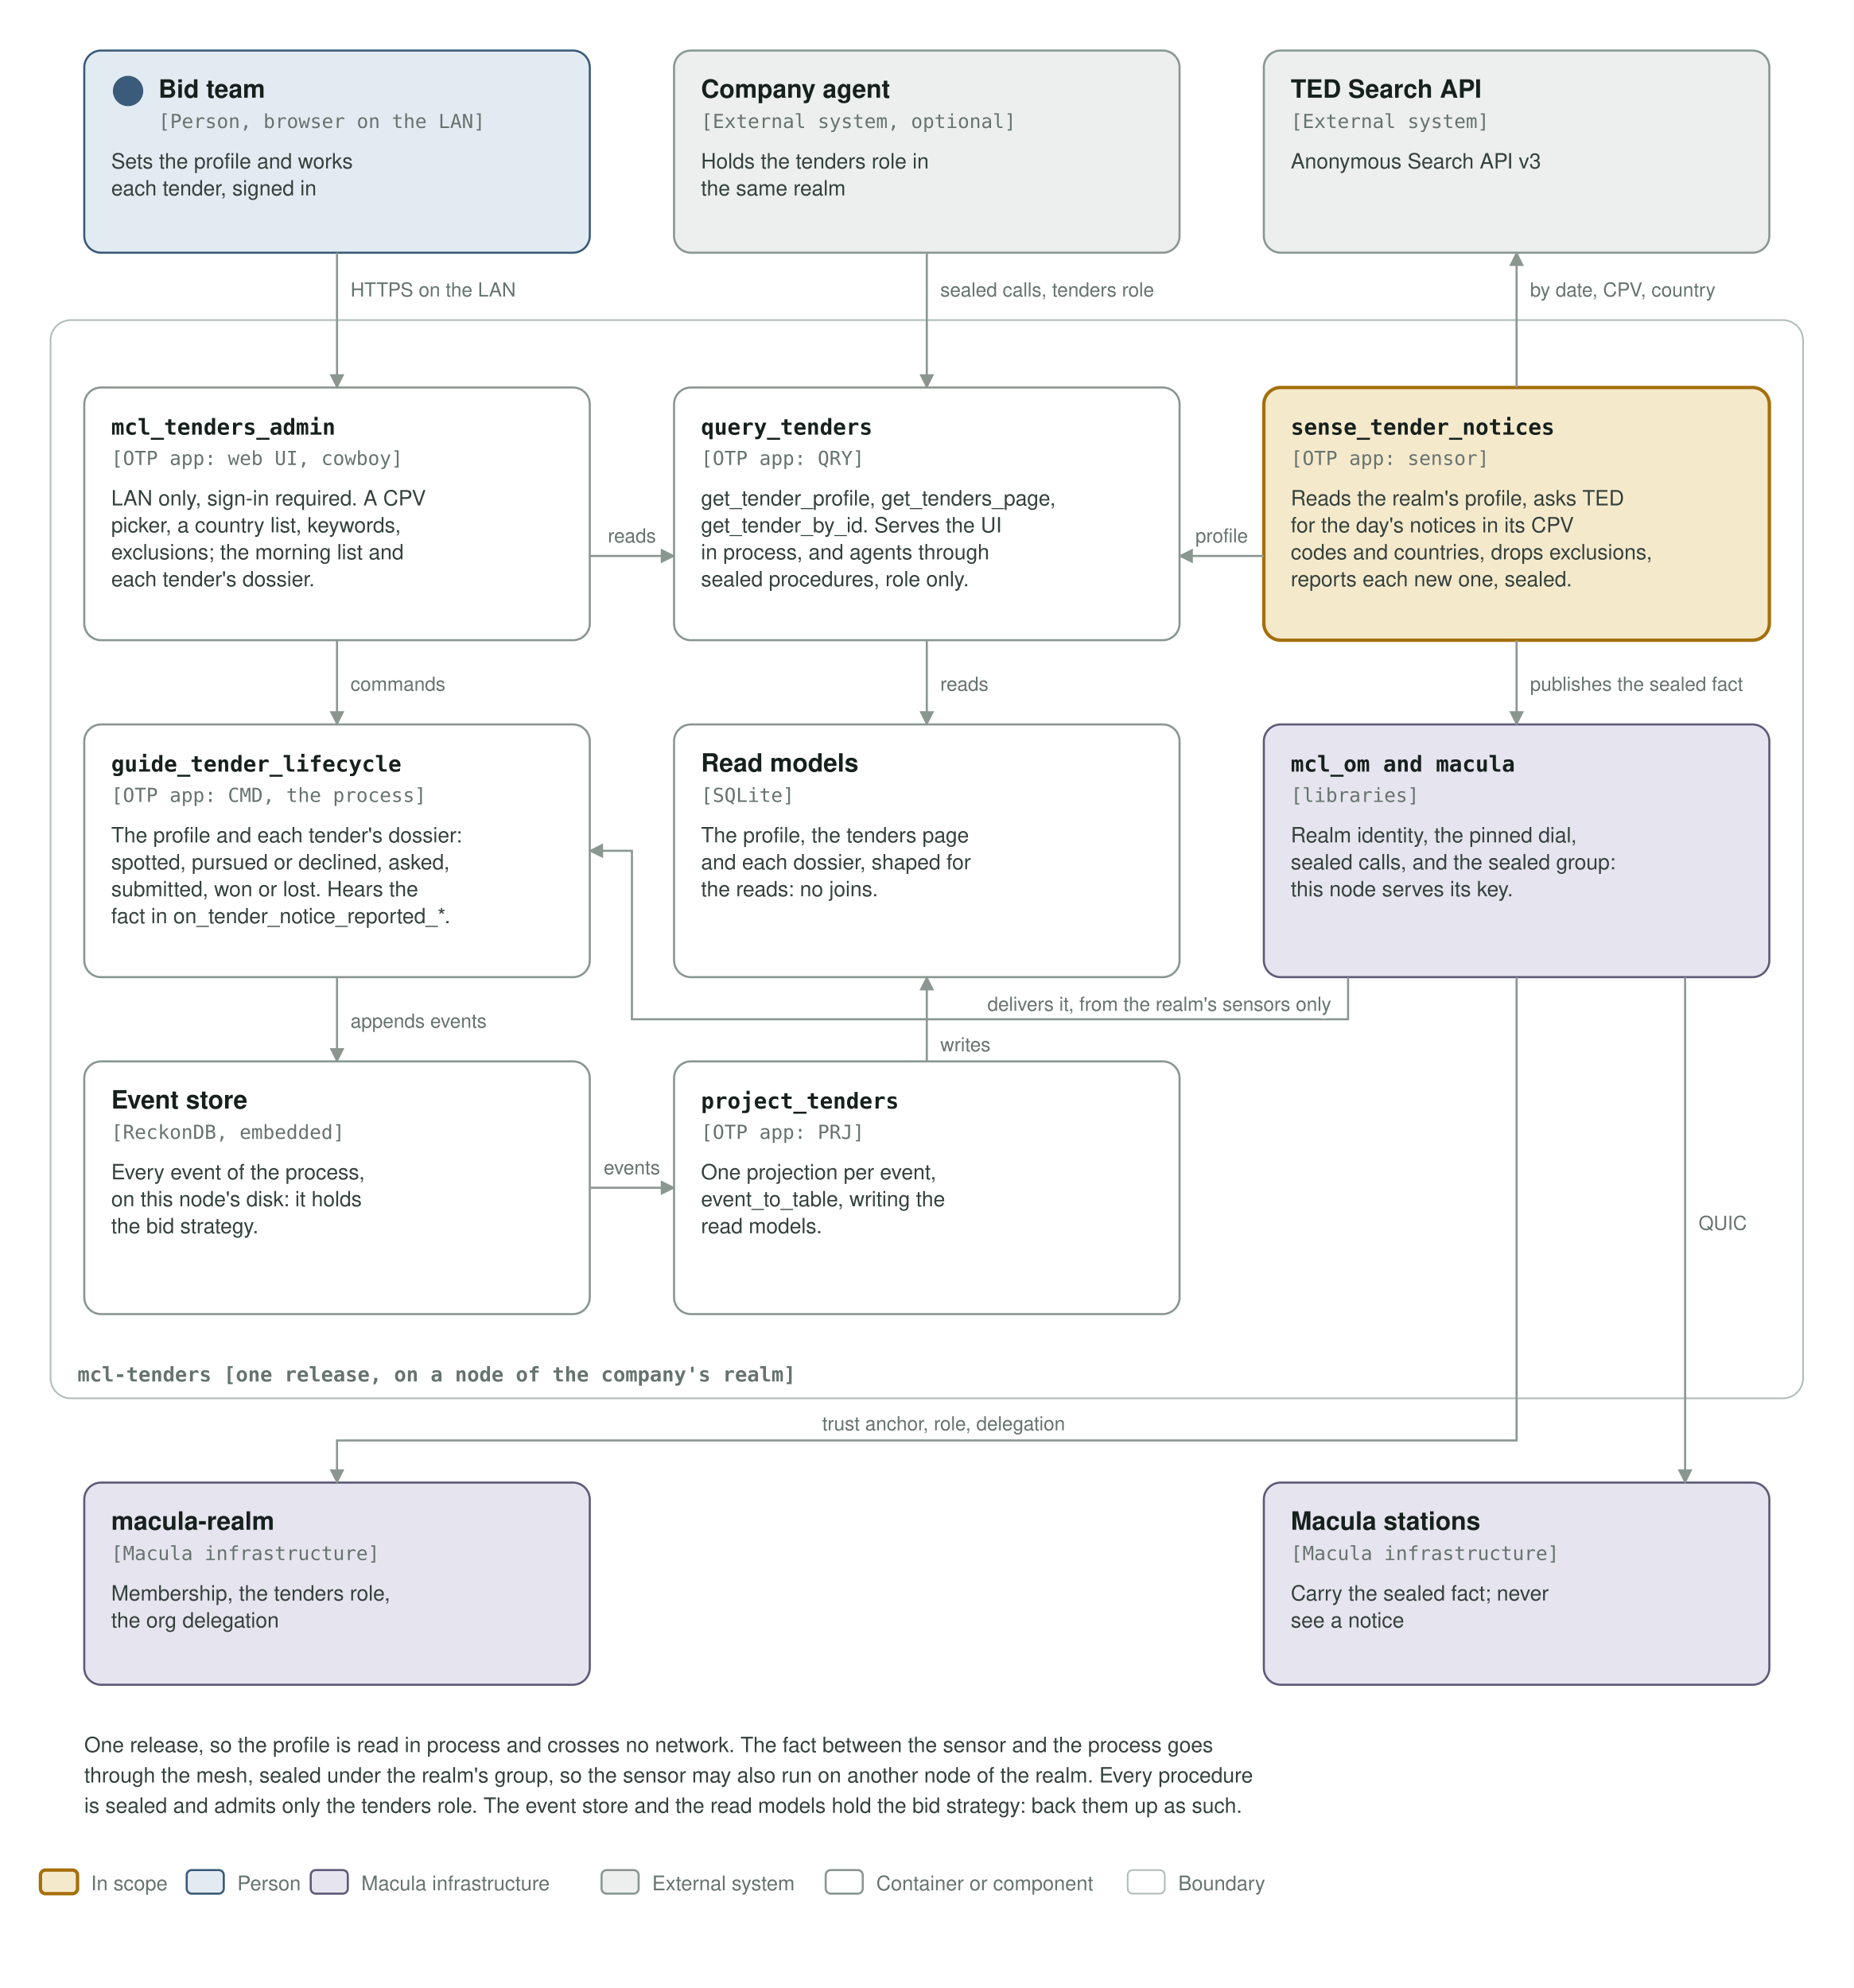
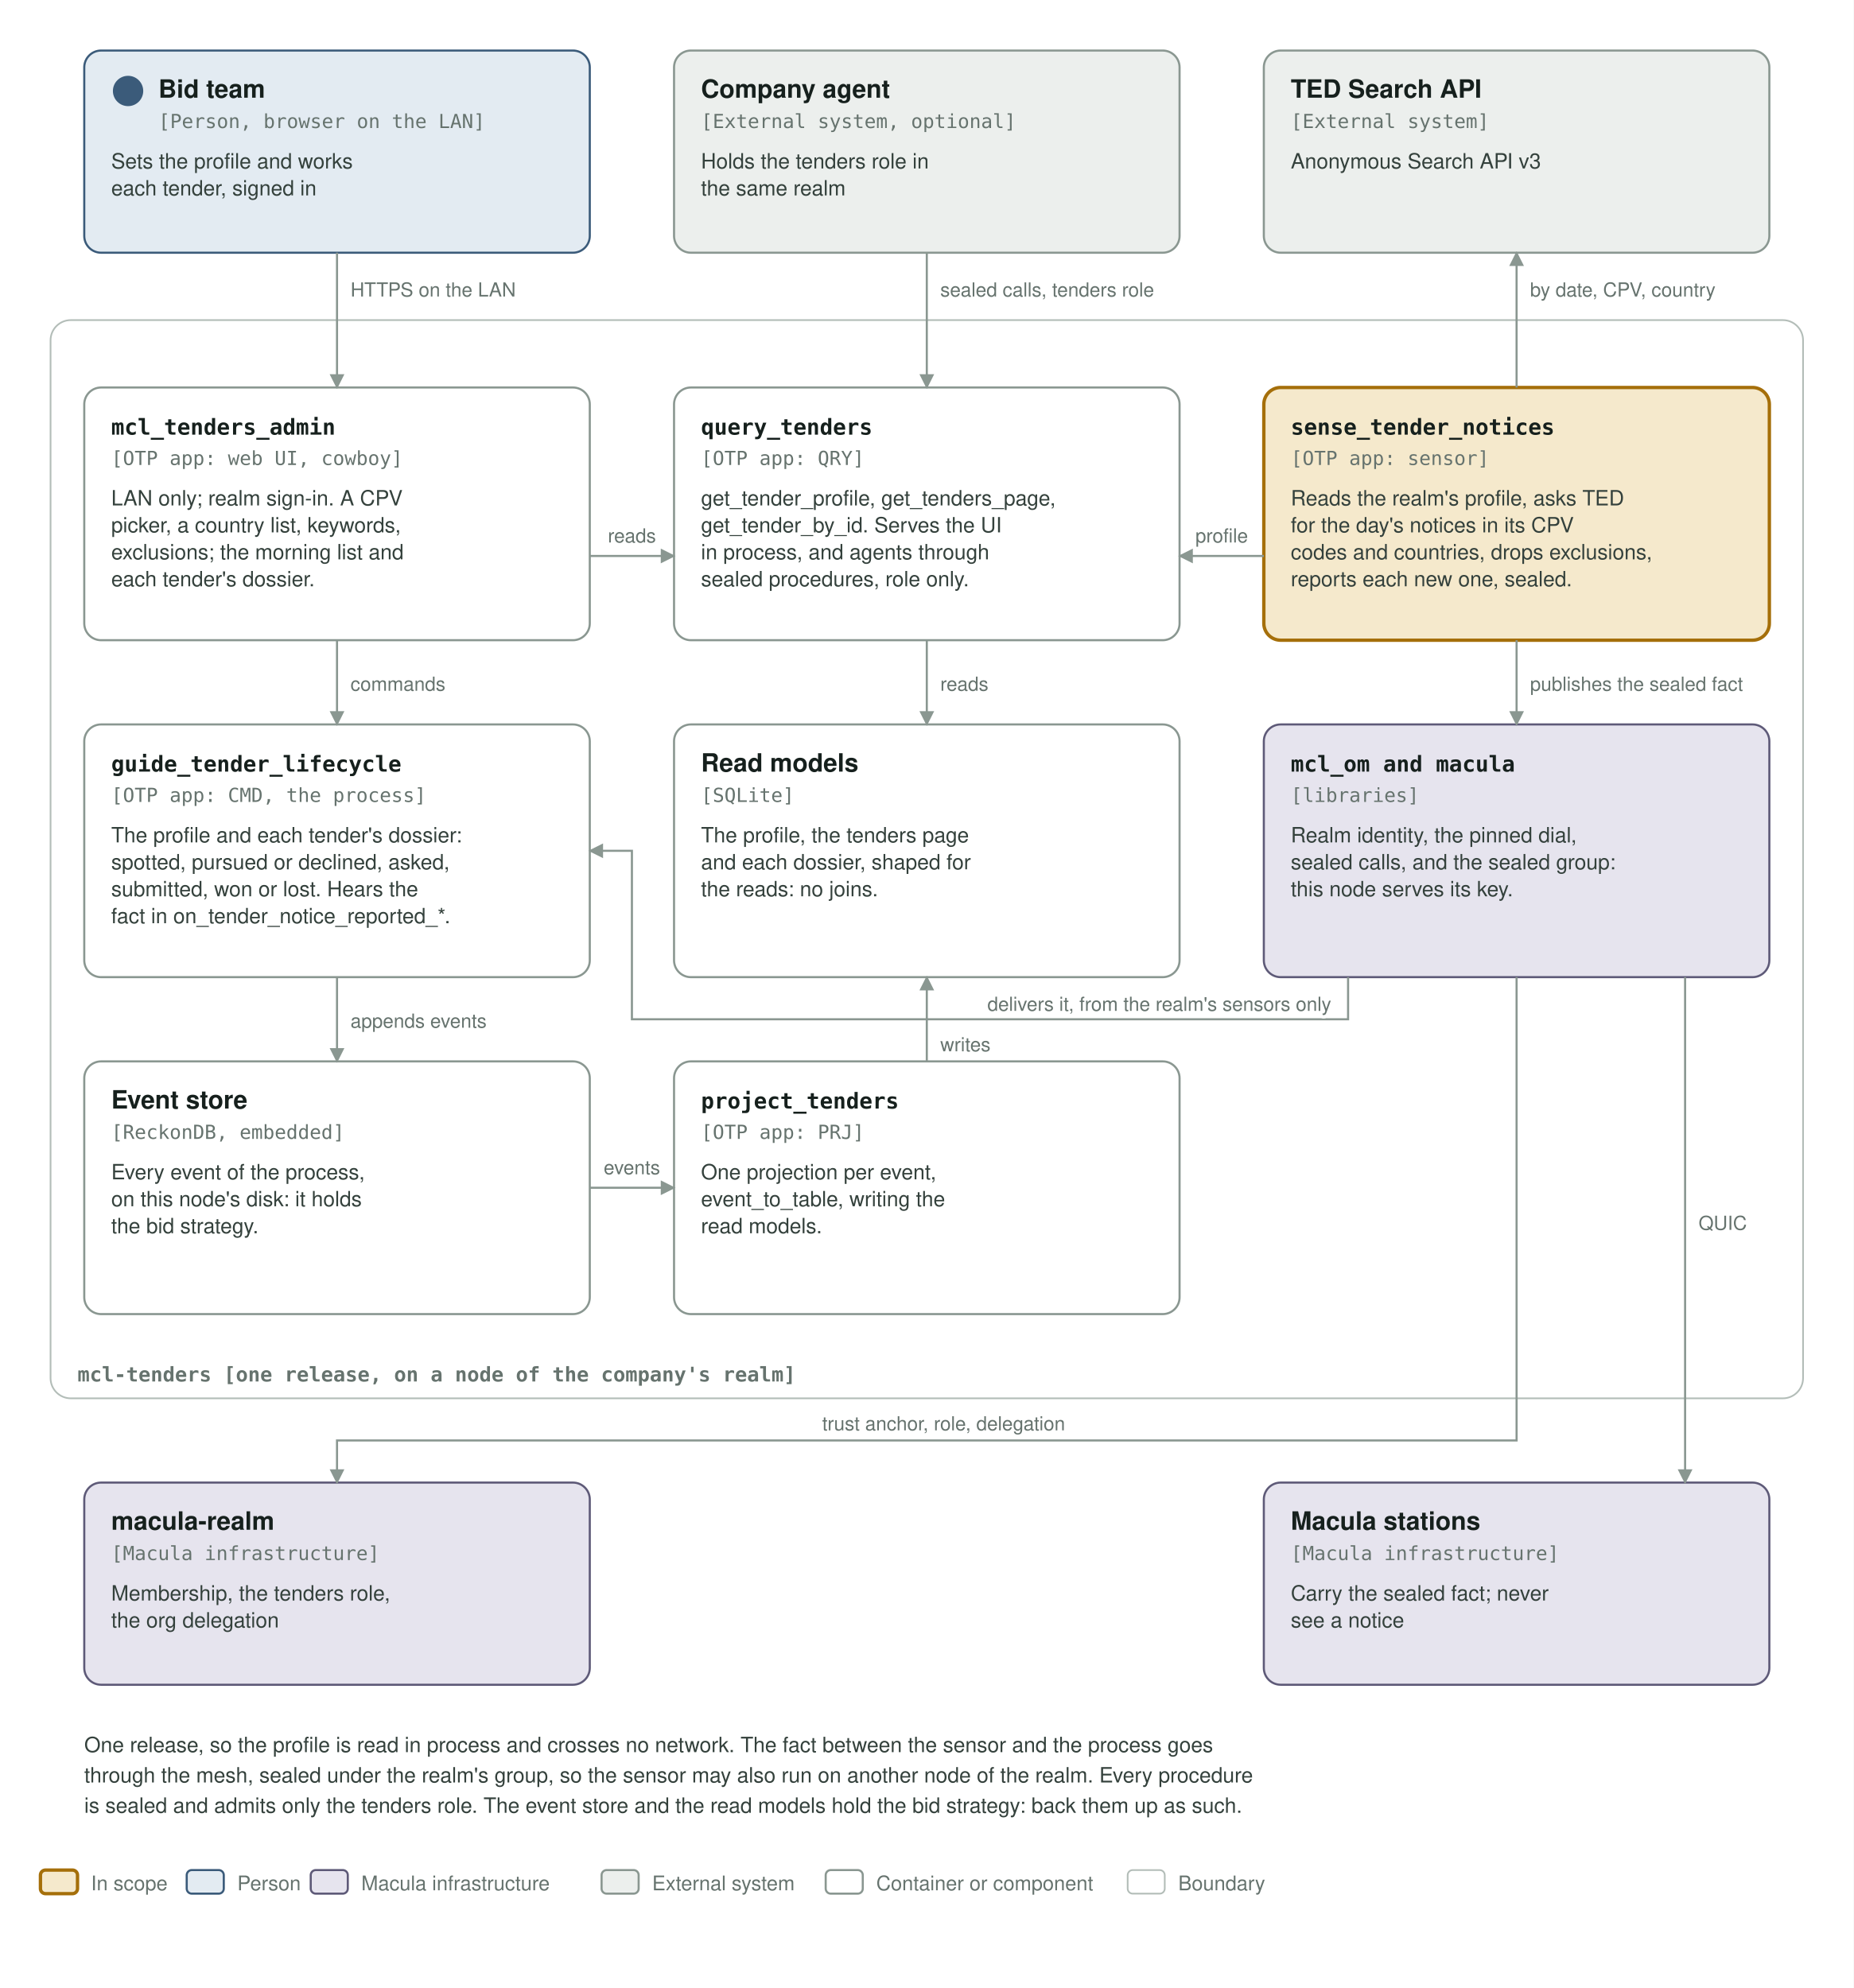
<svg xmlns="http://www.w3.org/2000/svg" viewBox="0 0 1100 1180" role="img" aria-label="mcl-tenders containers">
  <style>
.t-name { font-family: "Atkinson Hyperlegible", "Segoe UI", system-ui, -apple-system, Helvetica, Arial, sans-serif; font-size: 15px; font-weight: 700; }
.t-desc { font-family: "Atkinson Hyperlegible", "Segoe UI", system-ui, -apple-system, Helvetica, Arial, sans-serif; font-size: 12.5px; }
.t-rel { font-family: "Atkinson Hyperlegible", "Segoe UI", system-ui, -apple-system, Helvetica, Arial, sans-serif; font-size: 11.5px; paint-order: stroke; stroke-width: 4px; stroke-linejoin: round; }
.t-code { font-family: "JetBrains Mono", ui-monospace, Menlo, Consolas, monospace; font-size: 13px; font-weight: 600; }
.t-type { font-family: "JetBrains Mono", ui-monospace, Menlo, Consolas, monospace; font-size: 11.5px; }
.t-bound { font-family: "JetBrains Mono", ui-monospace, Menlo, Consolas, monospace; font-size: 12px; font-weight: 600; }
.t-leg { font-family: "Atkinson Hyperlegible", "Segoe UI", system-ui, -apple-system, Helvetica, Arial, sans-serif; font-size: 12px; }
.edge { fill: none; stroke-width: 1.25; }
.edge-later { fill: none; stroke-width: 1.25; stroke-dasharray: 5 4; }
.bg { fill: #FFFFFF; }
.b-sys { fill: #F5E9CC; stroke: #A56F0A; stroke-width: 2; }
.b-per { fill: #E3EBF2; stroke: #3B5B7A; stroke-width: 1.25; }
.b-mac { fill: #E6E4EE; stroke: #5E5A78; stroke-width: 1.25; }
.b-ext { fill: #ECEFED; stroke: #8A9791; stroke-width: 1.25; }
.b-cmp { fill: #FFFFFF; stroke: #8A9791; stroke-width: 1.25; }
.b-later { fill: none; stroke: #8A9791; stroke-width: 1.25; stroke-dasharray: 5 4; }
.bound { fill: none; stroke: #B3BDB8; stroke-width: 1; }
.head { fill: #3B5B7A; }
.t-name, .t-code { fill: #16201D; }
.t-type, .t-bound, .t-leg { fill: #66736E; }
.t-desc { fill: #34413C; }
.t-rel { fill: #66736E; stroke: #FFFFFF; }
.edge, .edge-later { stroke: #8A9791; }
.arrowhead { fill: #8A9791; }
@media (prefers-color-scheme: dark) {
.bg { fill: #171F1C; }
.b-sys { fill: #3A2E13; stroke: #E3AA3C; }
.b-per { fill: #1D2A36; stroke: #8EB4D8; }
.b-mac { fill: #26243A; stroke: #A9A4C8; }
.b-ext { fill: #1C2421; stroke: #7D8B85; }
.b-cmp { fill: #171F1C; stroke: #7D8B85; }
.b-later { stroke: #7D8B85; }
.bound { stroke: #4A5752; }
.head { fill: #8EB4D8; }
.t-name, .t-code { fill: #E6ECE9; }
.t-type, .t-bound, .t-leg { fill: #93A09A; }
.t-desc { fill: #C3CDC8; }
.t-rel { fill: #93A09A; stroke: #171F1C; }
.edge, .edge-later { stroke: #7D8B85; }
.arrowhead { fill: #7D8B85; }
}
</style>
  <defs>
    <marker id="a" viewBox="0 0 10 10" refX="9" refY="5" markerWidth="7" markerHeight="7" orient="auto-start-reverse">
      <path class="arrowhead" d="M0 0L10 5L0 10z" />
    </marker>
  </defs>
  <rect class="bg" x="0" y="0" width="1100" height="1180" />
  <rect class="b-per" x="50" y="30" width="300" height="120" rx="10" />
  <circle class="head" cx="76" cy="54" r="9" />
  <text class="t-name" x="94" y="58">Bid team</text>
  <text class="t-type" x="94" y="76">[Person, browser on the LAN]</text>
  <text class="t-desc" x="66" y="100">Sets the profile and works</text>
  <text class="t-desc" x="66" y="116">each tender, signed in</text>
  <rect class="b-ext" x="400" y="30" width="300" height="120" rx="10" />
  <text class="t-name" x="416" y="58">Company agent</text>
  <text class="t-type" x="416" y="76">[External system, optional]</text>
  <text class="t-desc" x="416" y="100">Holds the tenders role in</text>
  <text class="t-desc" x="416" y="116">the same realm</text>
  <rect class="b-ext" x="750" y="30" width="300" height="120" rx="10" />
  <text class="t-name" x="766" y="58">TED Search API</text>
  <text class="t-type" x="766" y="76">[External system]</text>
  <text class="t-desc" x="766" y="100">Anonymous Search API v3</text>
  <rect class="bound" x="30" y="190" width="1040" height="640" rx="12" />
  <text class="t-bound" x="46" y="820">mcl-tenders [one release, on a node of the company's realm]</text>
  <rect class="b-cmp" x="50" y="230" width="300" height="150" rx="10" />
  <text class="t-code" x="66" y="258">mcl_tenders_admin</text>
  <text class="t-type" x="66" y="276">[OTP app: web UI, cowboy]</text>
-   <text class="t-desc" x="66" y="300">LAN only, sign-in required. A CPV</text>
+   <text class="t-desc" x="66" y="300">LAN only; realm sign-in. A CPV</text>
  <text class="t-desc" x="66" y="316">picker, a country list, keywords,</text>
  <text class="t-desc" x="66" y="332">exclusions; the morning list and</text>
  <text class="t-desc" x="66" y="348">each tender's dossier.</text>
  <rect class="b-cmp" x="400" y="230" width="300" height="150" rx="10" />
  <text class="t-code" x="416" y="258">query_tenders</text>
  <text class="t-type" x="416" y="276">[OTP app: QRY]</text>
  <text class="t-desc" x="416" y="300">get_tender_profile, get_tenders_page,</text>
  <text class="t-desc" x="416" y="316">get_tender_by_id. Serves the UI</text>
  <text class="t-desc" x="416" y="332">in process, and agents through</text>
  <text class="t-desc" x="416" y="348">sealed procedures, role only.</text>
  <rect class="b-sys" x="750" y="230" width="300" height="150" rx="10" />
  <text class="t-code" x="766" y="258">sense_tender_notices</text>
  <text class="t-type" x="766" y="276">[OTP app: sensor]</text>
  <text class="t-desc" x="766" y="300">Reads the realm's profile, asks TED</text>
  <text class="t-desc" x="766" y="316">for the day's notices in its CPV</text>
  <text class="t-desc" x="766" y="332">codes and countries, drops exclusions,</text>
  <text class="t-desc" x="766" y="348">reports each new one, sealed.</text>
  <rect class="b-cmp" x="50" y="430" width="300" height="150" rx="10" />
  <text class="t-code" x="66" y="458">guide_tender_lifecycle</text>
  <text class="t-type" x="66" y="476">[OTP app: CMD, the process]</text>
  <text class="t-desc" x="66" y="500">The profile and each tender's dossier:</text>
  <text class="t-desc" x="66" y="516">spotted, pursued or declined, asked,</text>
  <text class="t-desc" x="66" y="532">submitted, won or lost. Hears the</text>
  <text class="t-desc" x="66" y="548">fact in on_tender_notice_reported_*.</text>
  <rect class="b-cmp" x="400" y="430" width="300" height="150" rx="10" />
  <text class="t-name" x="416" y="458">Read models</text>
  <text class="t-type" x="416" y="476">[SQLite]</text>
  <text class="t-desc" x="416" y="500">The profile, the tenders page</text>
  <text class="t-desc" x="416" y="516">and each dossier, shaped for</text>
  <text class="t-desc" x="416" y="532">the reads: no joins.</text>
  <rect class="b-mac" x="750" y="430" width="300" height="150" rx="10" />
  <text class="t-code" x="766" y="458">mcl_om and macula</text>
  <text class="t-type" x="766" y="476">[libraries]</text>
  <text class="t-desc" x="766" y="500">Realm identity, the pinned dial,</text>
  <text class="t-desc" x="766" y="516">sealed calls, and the sealed group:</text>
  <text class="t-desc" x="766" y="532">this node serves its key.</text>
  <rect class="b-cmp" x="50" y="630" width="300" height="150" rx="10" />
  <text class="t-name" x="66" y="658">Event store</text>
  <text class="t-type" x="66" y="676">[ReckonDB, embedded]</text>
  <text class="t-desc" x="66" y="700">Every event of the process,</text>
  <text class="t-desc" x="66" y="716">on this node's disk: it holds</text>
  <text class="t-desc" x="66" y="732">the bid strategy.</text>
  <rect class="b-cmp" x="400" y="630" width="300" height="150" rx="10" />
  <text class="t-code" x="416" y="658">project_tenders</text>
  <text class="t-type" x="416" y="676">[OTP app: PRJ]</text>
  <text class="t-desc" x="416" y="700">One projection per event,</text>
  <text class="t-desc" x="416" y="716">event_to_table, writing the</text>
  <text class="t-desc" x="416" y="732">read models.</text>
  <rect class="b-mac" x="50" y="880" width="300" height="120" rx="10" />
  <text class="t-name" x="66" y="908">macula-realm</text>
  <text class="t-type" x="66" y="926">[Macula infrastructure]</text>
  <text class="t-desc" x="66" y="950">Membership, the tenders role,</text>
  <text class="t-desc" x="66" y="966">the org delegation</text>
  <rect class="b-mac" x="750" y="880" width="300" height="120" rx="10" />
  <text class="t-name" x="766" y="908">Macula stations</text>
  <text class="t-type" x="766" y="926">[Macula infrastructure]</text>
  <text class="t-desc" x="766" y="950">Carry the sealed fact; never</text>
  <text class="t-desc" x="766" y="966">see a notice</text>
  <path class="edge" d="M200 150V230" marker-end="url(#a)" />
  <text class="t-rel" x="208" y="176">HTTPS on the LAN</text>
  <path class="edge" d="M550 150V230" marker-end="url(#a)" />
  <text class="t-rel" x="558" y="176">sealed calls, tenders role</text>
  <path class="edge" d="M900 230V150" marker-end="url(#a)" />
  <text class="t-rel" x="908" y="176">by date, CPV, country</text>
  <path class="edge" d="M350 330H400" marker-end="url(#a)" />
  <text class="t-rel" x="375" y="322" text-anchor="middle">reads</text>
  <path class="edge" d="M750 330H700" marker-end="url(#a)" />
  <text class="t-rel" x="725" y="322" text-anchor="middle">profile</text>
  <path class="edge" d="M200 380V430" marker-end="url(#a)" />
  <text class="t-rel" x="208" y="410">commands</text>
  <path class="edge" d="M200 580V630" marker-end="url(#a)" />
  <text class="t-rel" x="208" y="610">appends events</text>
  <path class="edge" d="M350 705H400" marker-end="url(#a)" />
  <text class="t-rel" x="375" y="697" text-anchor="middle">events</text>
  <path class="edge" d="M550 630V580" marker-end="url(#a)" />
  <text class="t-rel" x="558" y="624">writes</text>
  <path class="edge" d="M550 380V430" marker-end="url(#a)" />
  <text class="t-rel" x="558" y="410">reads</text>
  <path class="edge" d="M900 380V430" marker-end="url(#a)" />
  <text class="t-rel" x="908" y="410">publishes the sealed fact</text>
  <path class="edge" d="M800 580V605H375V505H350" marker-end="url(#a)" />
  <text class="t-rel" x="790" y="600" text-anchor="end">delivers it, from the realm's sensors only</text>
  <path class="edge" d="M1000 580V880" marker-end="url(#a)" />
  <text class="t-rel" x="1008" y="730">QUIC</text>
  <path class="edge" d="M900 580V855H200V880" marker-end="url(#a)" />
  <text class="t-rel" x="560" y="849" text-anchor="middle">trust anchor, role, delegation</text>
  <text class="t-desc" x="50" y="1040">One release, so the profile is read in process and crosses no network. The fact between the sensor and the process goes</text>
  <text class="t-desc" x="50" y="1058">through the mesh, sealed under the realm's group, so the sensor may also run on another node of the realm. Every procedure</text>
  <text class="t-desc" x="50" y="1076">is sealed and admits only the tenders role. The event store and the read models hold the bid strategy: back them up as such.</text>
  <rect class="b-sys" x="24" y="1110" width="22" height="14" rx="3" />
  <text class="t-leg" x="54" y="1122">In scope</text>
  <rect class="b-per" x="110.8" y="1110" width="22" height="14" rx="3" />
  <text class="t-leg" x="140.8" y="1122">Person</text>
  <rect class="b-mac" x="184.4" y="1110" width="22" height="14" rx="3" />
  <text class="t-leg" x="214.4" y="1122">Macula infrastructure</text>
  <rect class="b-ext" x="357.0" y="1110" width="22" height="14" rx="3" />
  <text class="t-leg" x="387.0" y="1122">External system</text>
  <rect class="b-cmp" x="490.0" y="1110" width="22" height="14" rx="3" />
  <text class="t-leg" x="520.0" y="1122">Container or component</text>
  <rect class="bound" x="669.2" y="1110" width="22" height="14" rx="3" />
  <text class="t-leg" x="699.2" y="1122">Boundary</text>
</svg>
